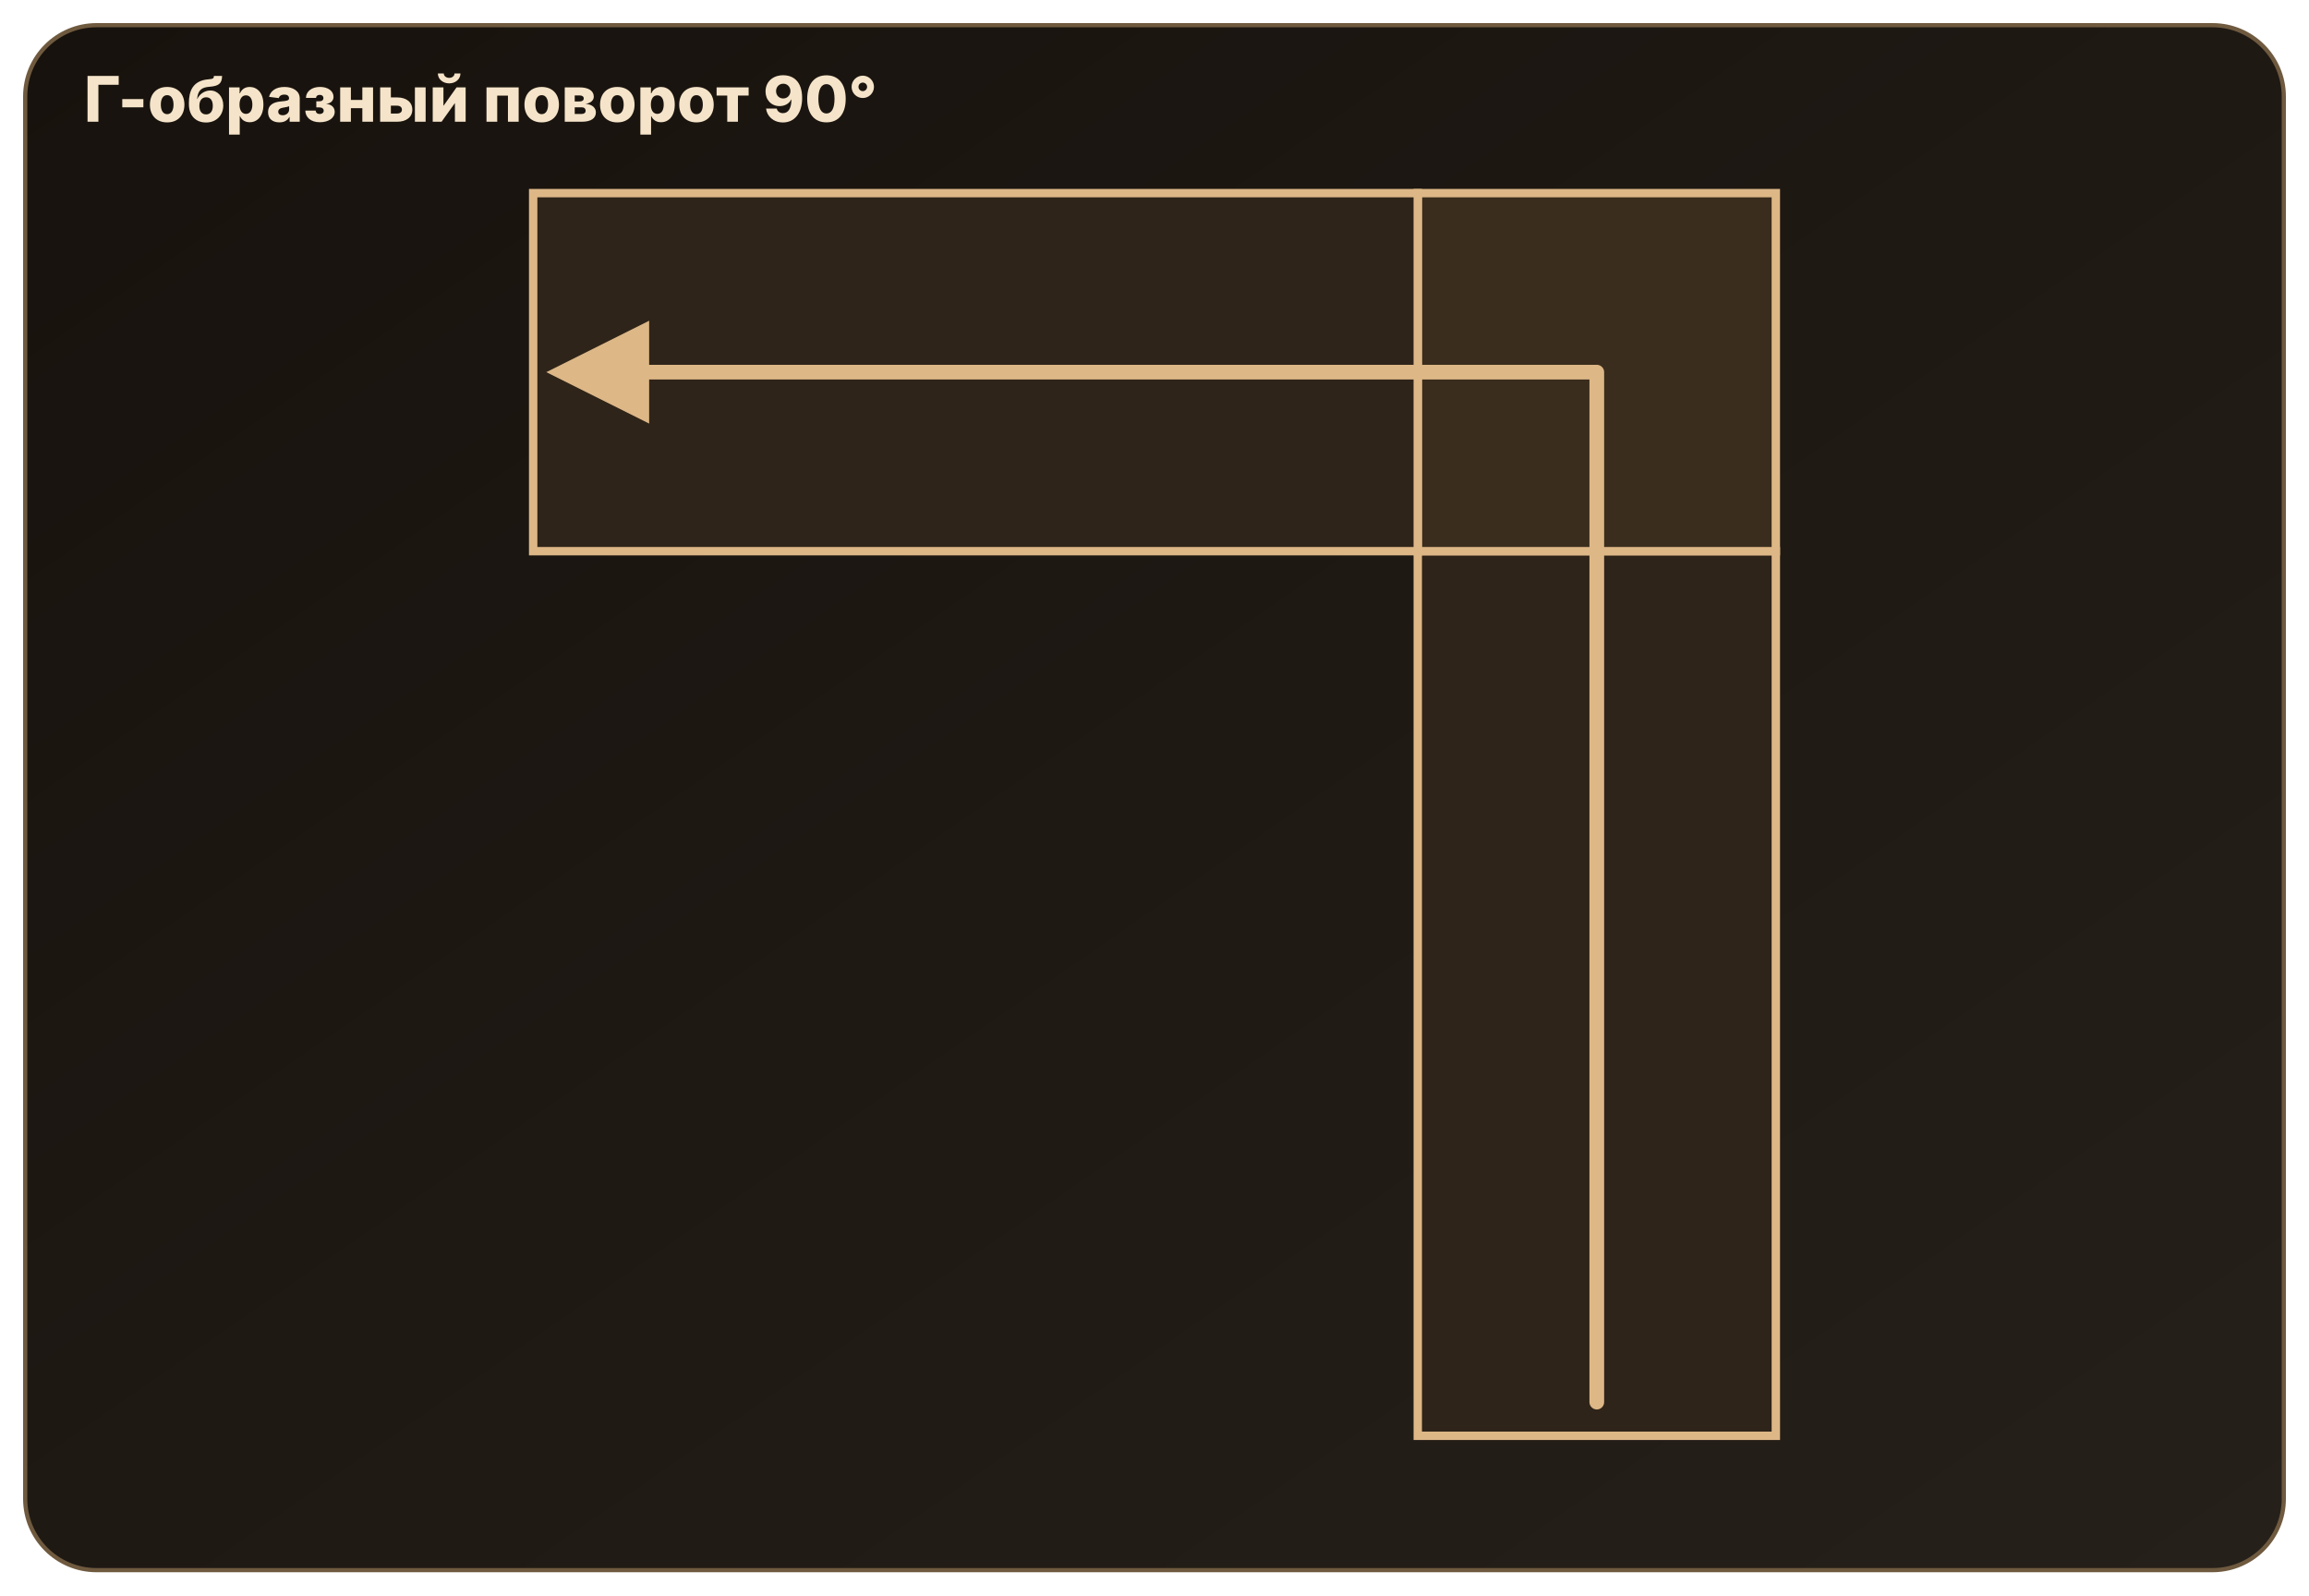
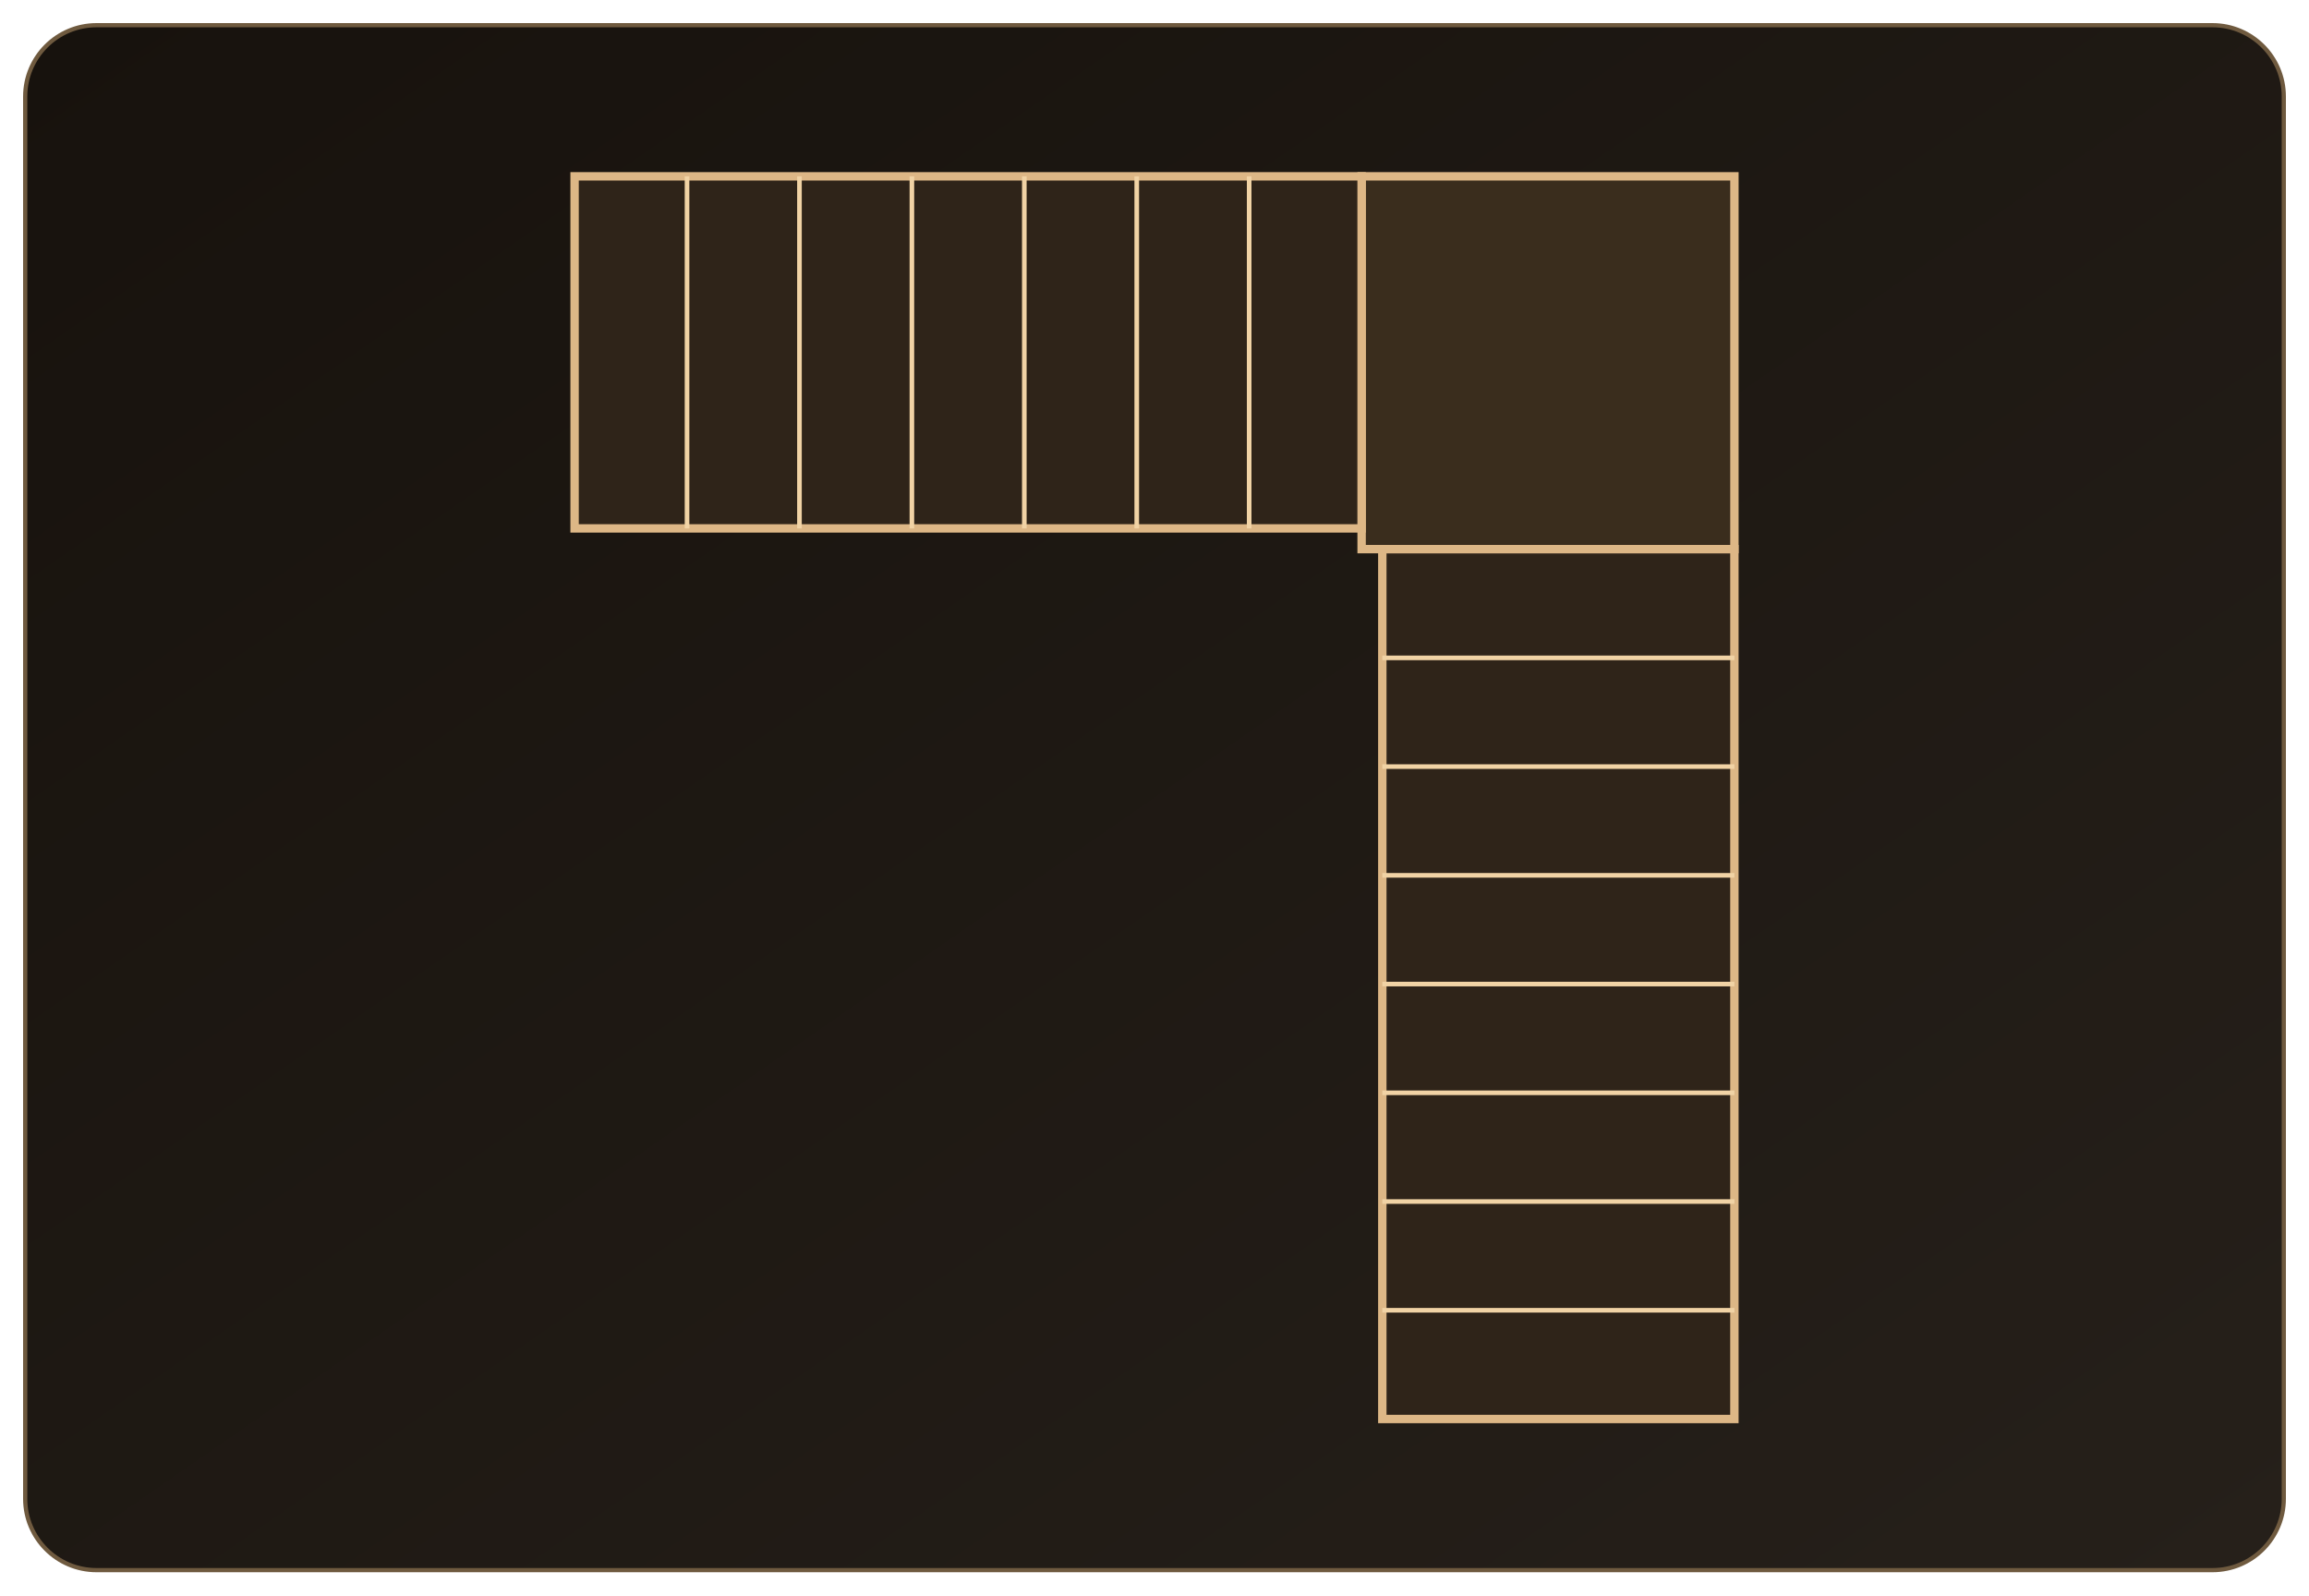
- <svg xmlns="http://www.w3.org/2000/svg" class="tekstura-preview-card" viewBox="0 0 1100 760" role="img" aria-label="stair-turn-90-card: Г-образный поворот 90°">
+ <svg xmlns="http://www.w3.org/2000/svg" class="tekstura-preview-card" viewBox="0 0 1100 760" role="img" aria-label="stair-turn-90-card">
  <defs>
    <linearGradient id="card-bg" x1="0" y1="0" x2="1" y2="1">
      <stop stop-color="#17120d" />
      <stop offset="1" stop-color="#26201a" />
    </linearGradient>
-     <marker id="arrow" viewBox="0 0 10 10" refX="8" refY="5" markerWidth="7" markerHeight="7" orient="auto-start-reverse">
-       <path d="M 0 0 L 10 5 L 0 10 z" fill="#ddb786" />
-     </marker>
  </defs>
  <style>
-     .tekstura-preview-card{background:#17120d}.frame{fill:url(#card-bg);stroke:#6f5a3f;stroke-width:2}.zone{fill:#2f2419;stroke:#ddb786;stroke-width:4;vector-effect:non-scaling-stroke}.turn{fill:#3a2d1d}.outline{fill:#201913;stroke:#8d7655}.tread{stroke:#f1d3a5;stroke-width:2.2;vector-effect:non-scaling-stroke}.winder-envelope{fill:#332617;stroke:#ddb786;stroke-width:4;vector-effect:non-scaling-stroke}.winder-step{fill:#4a351f;stroke:#f1d3a5;stroke-width:2.4;vector-effect:non-scaling-stroke}.route{fill:none;stroke:#ddb786;stroke-width:7;stroke-linecap:round;stroke-linejoin:round;marker-end:url(#arrow);vector-effect:non-scaling-stroke}.caption{font:800 30px system-ui,-apple-system,BlinkMacSystemFont,'Segoe UI',sans-serif;fill:#f5e4c9}.step-no{font:800 18px system-ui,sans-serif;fill:#f5e4c9;text-anchor:middle}
+     .tekstura-preview-card{background:#17120d}.frame{fill:url(#card-bg);stroke:#6f5a3f;stroke-width:2}.zone{fill:#2f2419;stroke:#ddb786;stroke-width:4;vector-effect:non-scaling-stroke}.turn{fill:#3a2d1d}.tread{stroke:#f1d3a5;stroke-width:2.2;vector-effect:non-scaling-stroke}.winder-envelope{fill:#332617;stroke:#ddb786;stroke-width:4;vector-effect:non-scaling-stroke}.winder-step{fill:#4a351f;stroke:#f1d3a5;stroke-width:2.4;vector-effect:non-scaling-stroke}
  </style>
  <rect class="frame" x="12" y="12" width="1076" height="736" rx="34" />
-   <text class="caption" x="40" y="58">Г-образный поворот 90°</text>
  <g>
-     <rect class="zone" data-zone="flight1" x="675.42" y="262.58" width="170.58" height="421.42" />
-     <rect class="zone turn" data-zone="turn" x="675.42" y="92" width="170.58" height="170.58" />
-     <rect class="zone" data-zone="flight2" x="254" y="92" width="421.42" height="170.58" />
-     <path class="route" d="M760.71 667.95 L760.71 177.29 L270.05 177.29" />
+     <rect class="zone" data-zone="flight1" x="658.53" y="261.6" width="167.73" height="414.4" />
+     <rect class="zone turn" data-zone="turn" x="648.67" y="84" width="177.6" height="177.6" />
+     <rect class="zone" data-zone="flight2" x="273.73" y="84" width="374.93" height="167.73" />
+     <line class="tread" x1="658.53" y1="313.4" x2="826.27" y2="313.4" />
+     <line class="tread" x1="658.53" y1="365.2" x2="826.27" y2="365.2" />
+     <line class="tread" x1="658.53" y1="417" x2="826.27" y2="417" />
+     <line class="tread" x1="658.53" y1="468.8" x2="826.27" y2="468.8" />
+     <line class="tread" x1="658.53" y1="520.6" x2="826.27" y2="520.6" />
+     <line class="tread" x1="658.53" y1="572.4" x2="826.27" y2="572.4" />
+     <line class="tread" x1="658.53" y1="624.2" x2="826.27" y2="624.2" />
+     <line class="tread" x1="327.3" y1="84" x2="327.3" y2="251.73" />
+     <line class="tread" x1="380.86" y1="84" x2="380.86" y2="251.73" />
+     <line class="tread" x1="434.42" y1="84" x2="434.42" y2="251.73" />
+     <line class="tread" x1="487.98" y1="84" x2="487.98" y2="251.73" />
+     <line class="tread" x1="541.54" y1="84" x2="541.54" y2="251.73" />
+     <line class="tread" x1="595.1" y1="84" x2="595.1" y2="251.73" />
  </g>
</svg>
